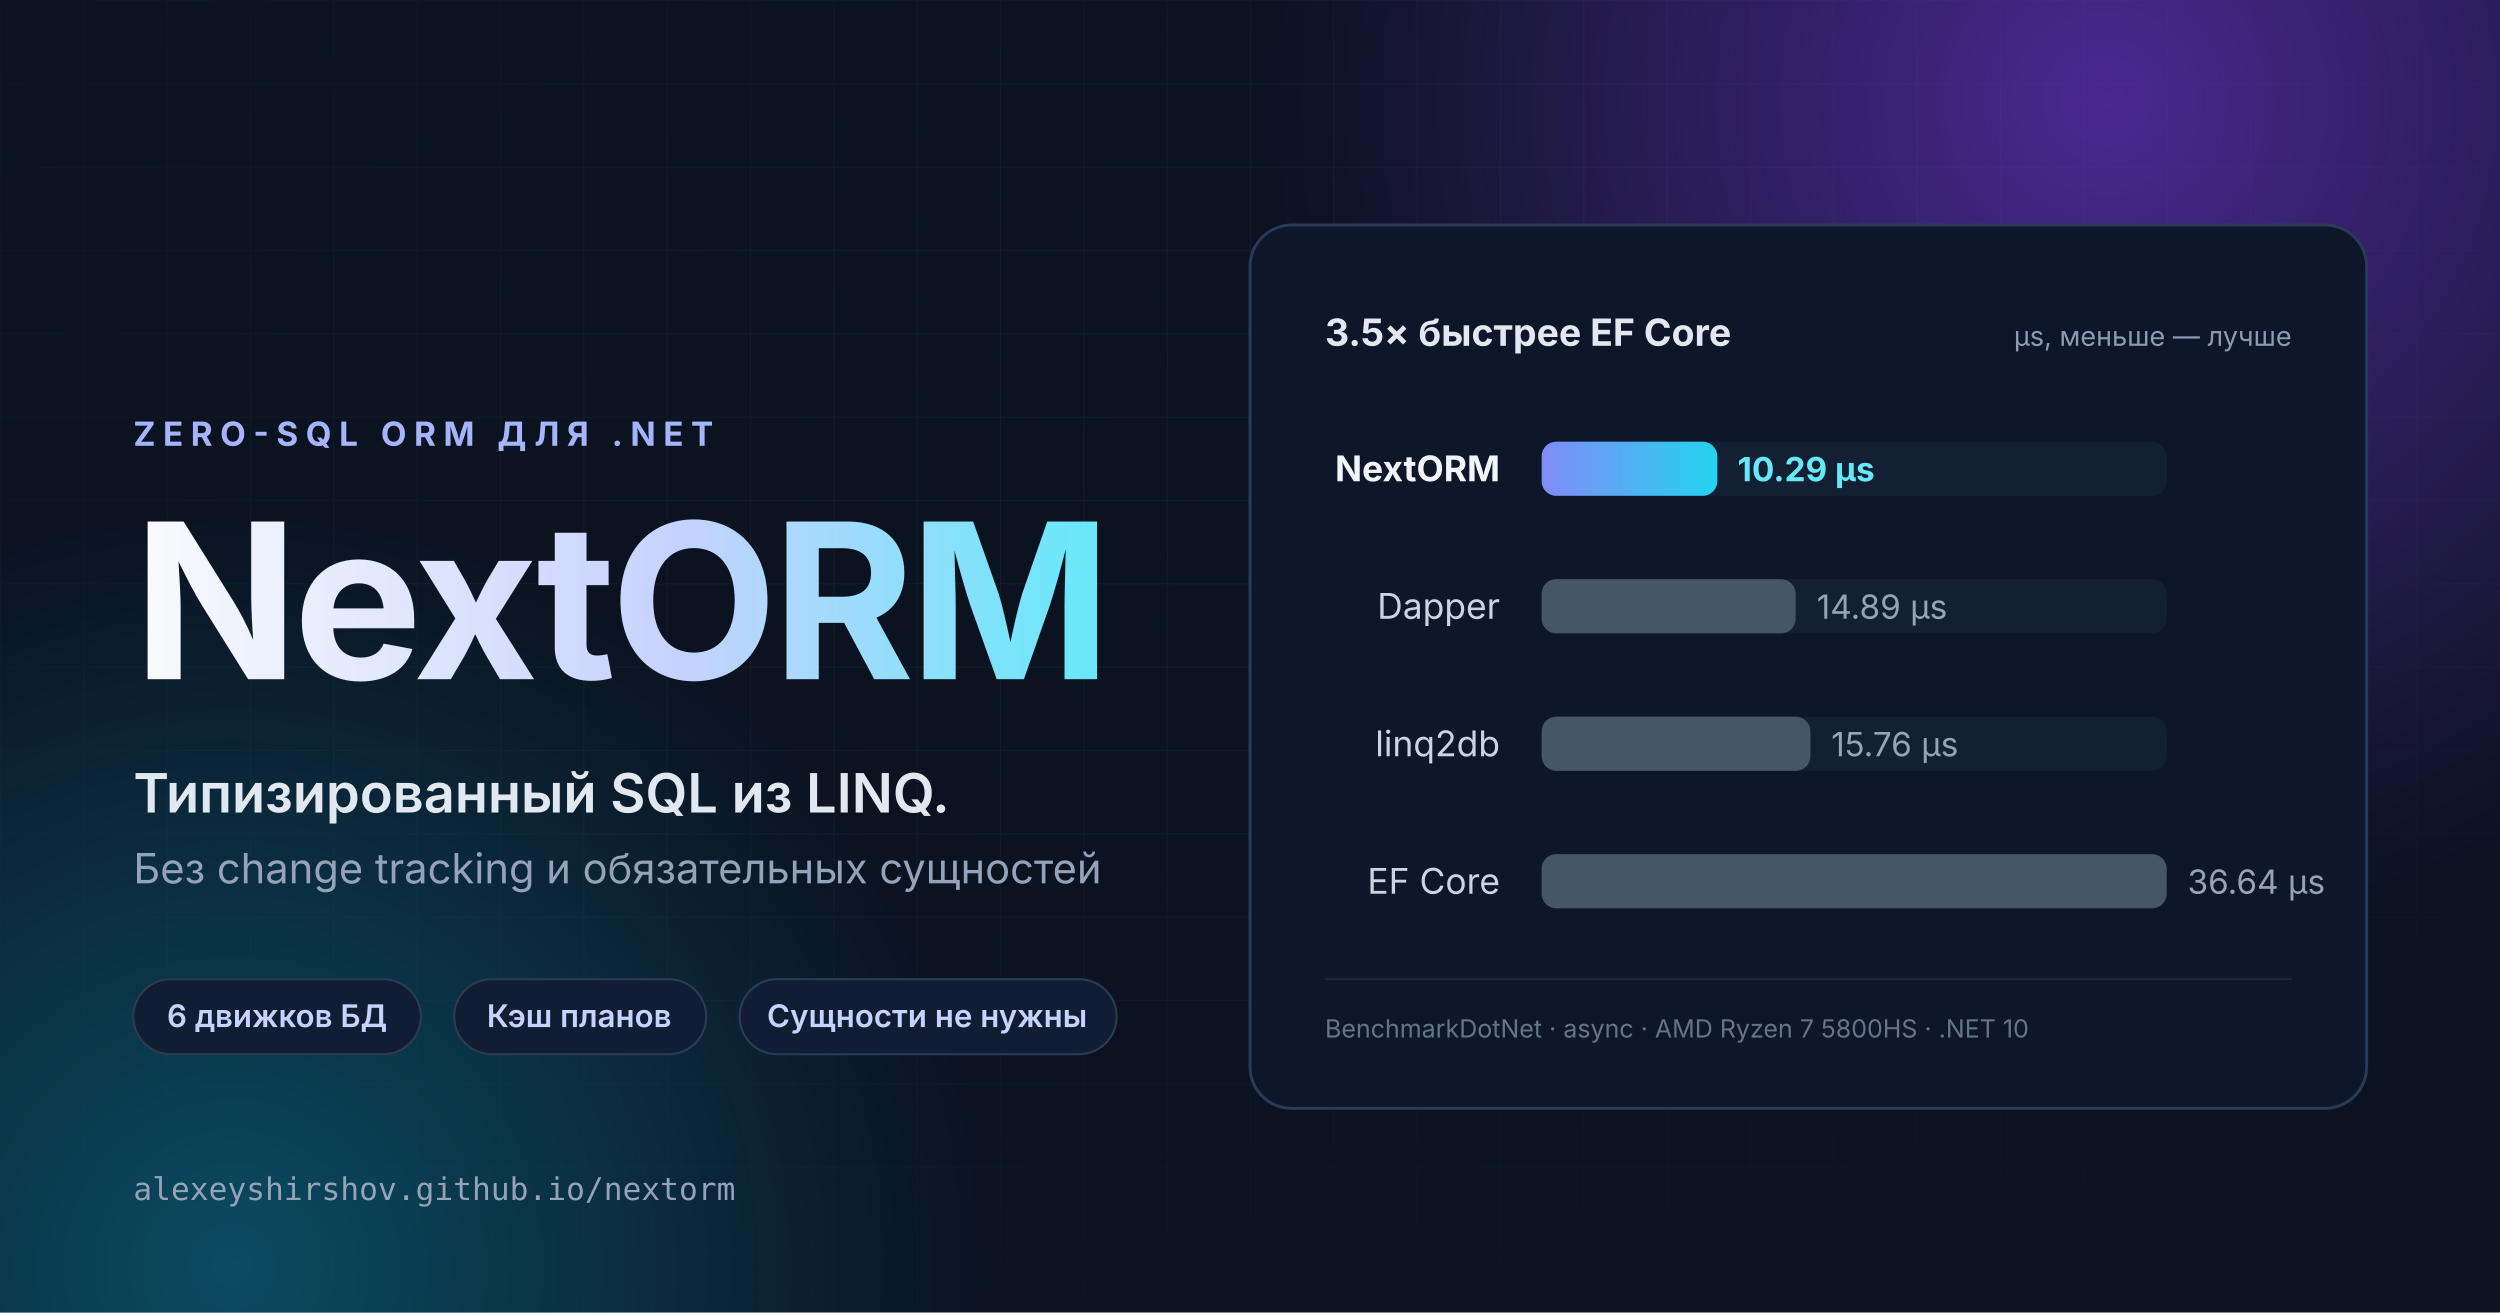
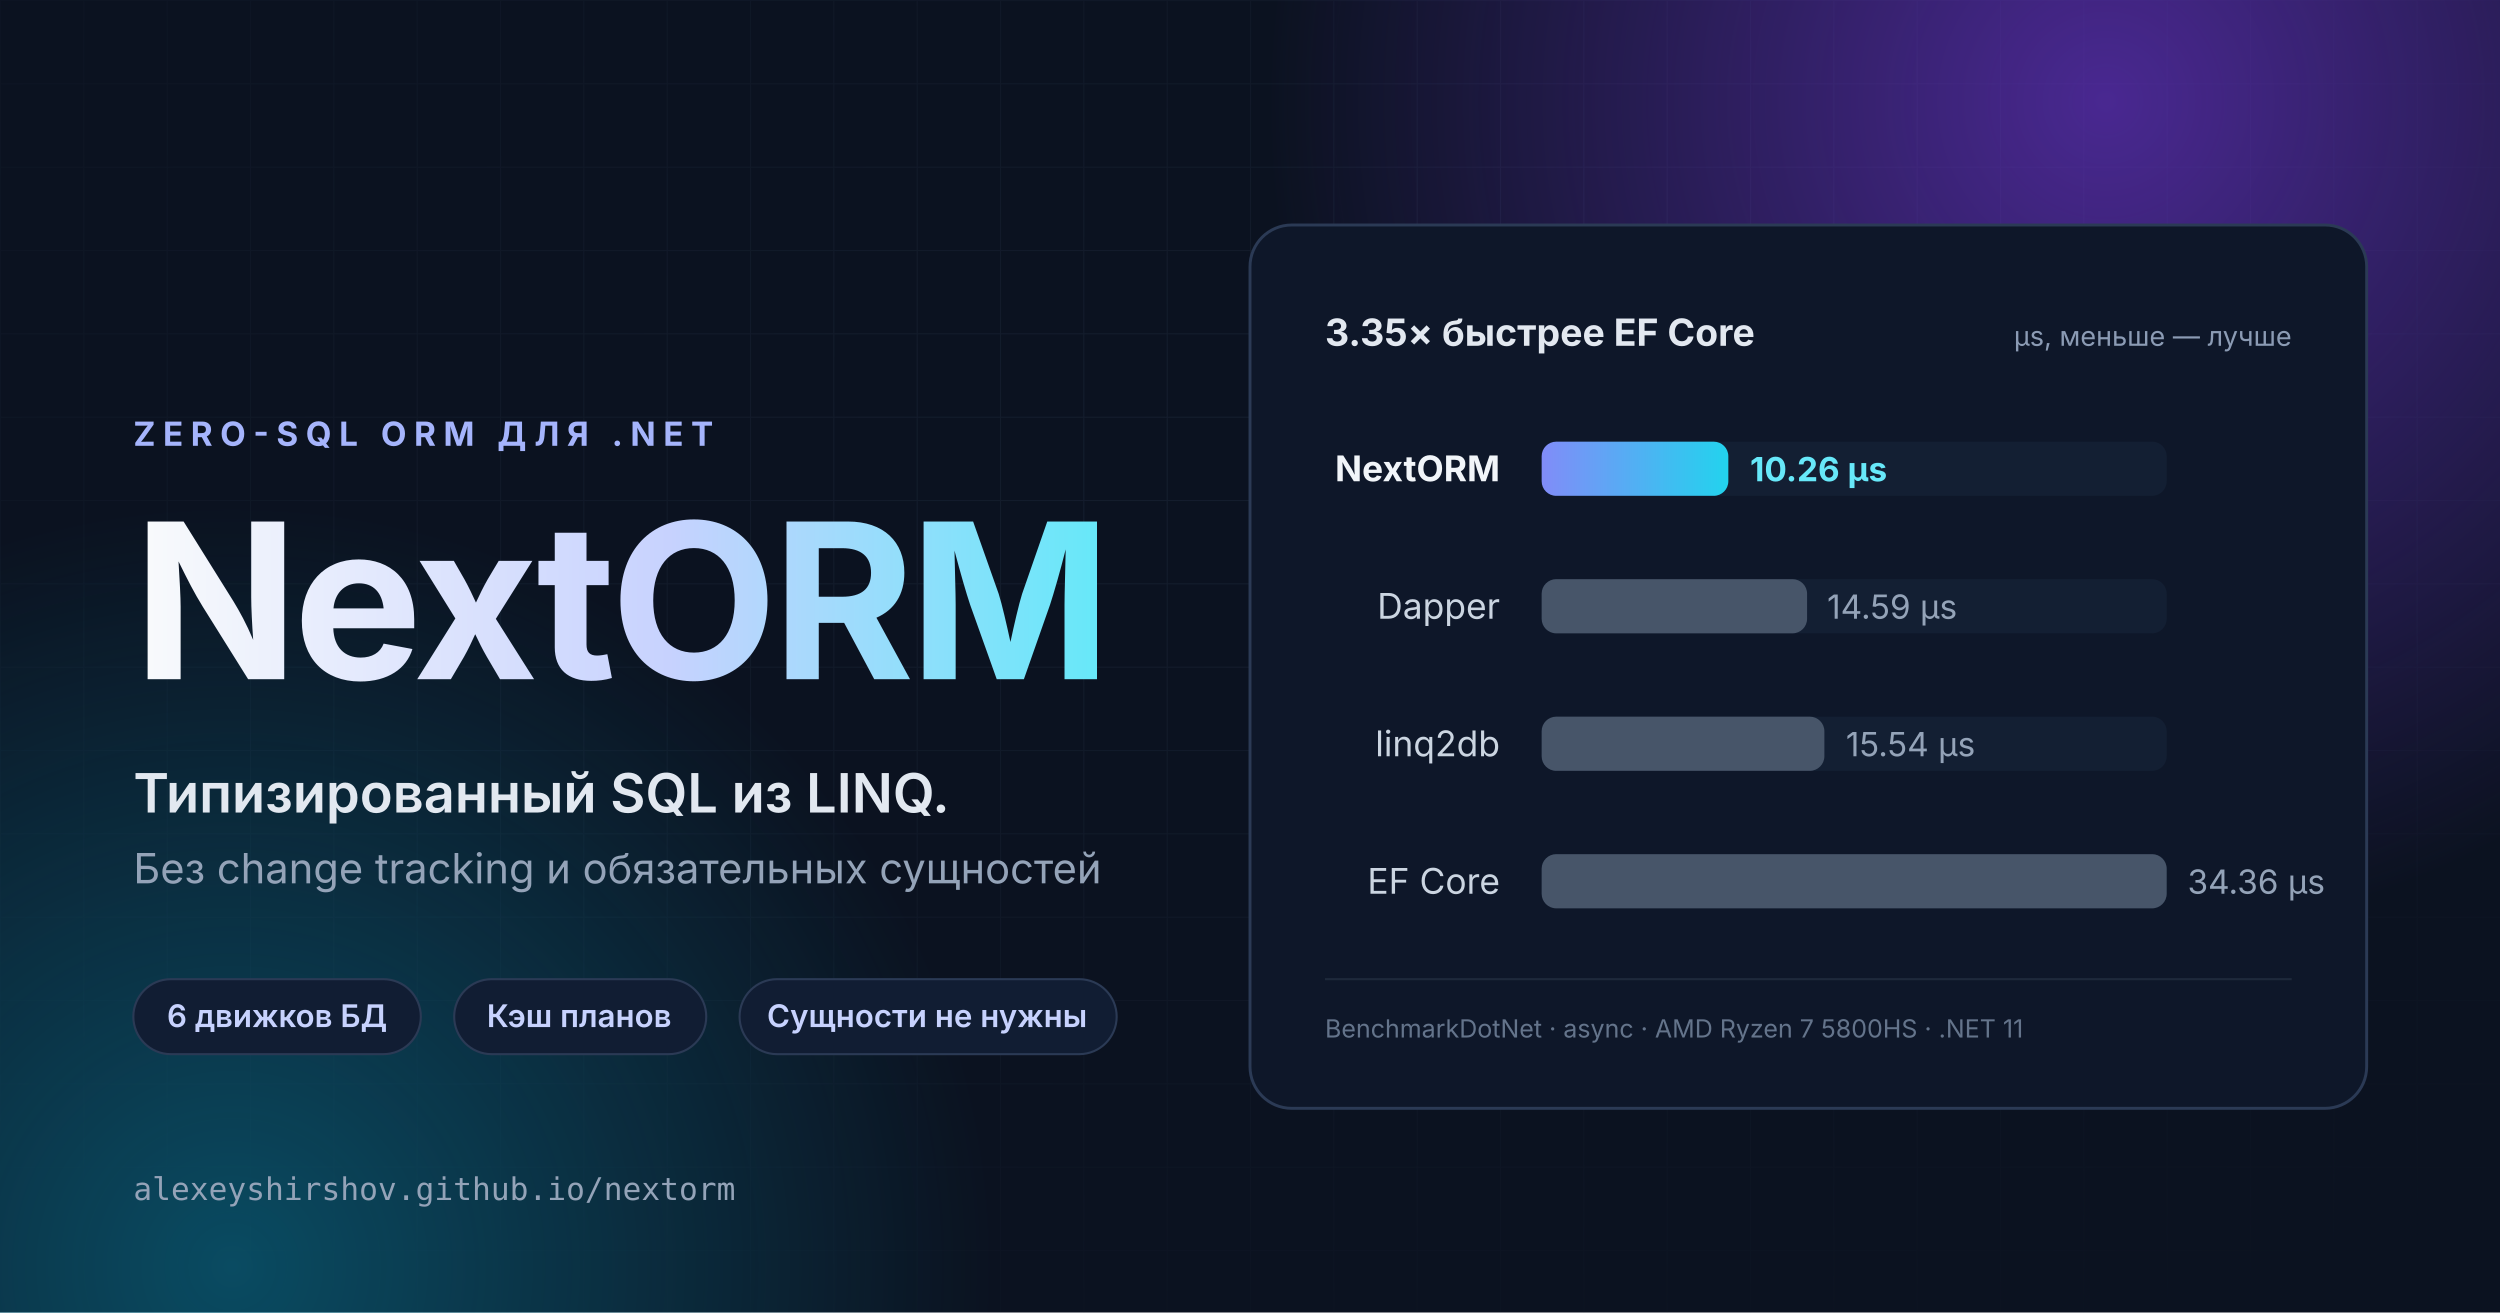
<svg xmlns="http://www.w3.org/2000/svg" width="1200" height="630" viewBox="0 0 1200 630" role="img" aria-labelledby="t d">
  <defs>
    <linearGradient id="wordmark" x1="0" y1="0" x2="1" y2="0">
      <stop offset="0" stop-color="#f8fafc" />
      <stop offset="0.55" stop-color="#c7d2fe" />
      <stop offset="1" stop-color="#67e8f9" />
    </linearGradient>
    <linearGradient id="barBest" x1="0" y1="0" x2="1" y2="0">
      <stop offset="0" stop-color="#818cf8" />
      <stop offset="1" stop-color="#22d3ee" />
    </linearGradient>
    <radialGradient id="glowViolet" cx="0.5" cy="0.5" r="0.5">
      <stop offset="0" stop-color="#7c3aed" stop-opacity="0.55" />
      <stop offset="1" stop-color="#7c3aed" stop-opacity="0" />
    </radialGradient>
    <radialGradient id="glowCyan" cx="0.5" cy="0.5" r="0.5">
      <stop offset="0" stop-color="#0891b2" stop-opacity="0.45" />
      <stop offset="1" stop-color="#0891b2" stop-opacity="0" />
    </radialGradient>
    <pattern id="grid" width="40" height="40" patternUnits="userSpaceOnUse">
      <path d="M40 0 H0 V40" fill="none" stroke="#1e293b" stroke-width="1" />
    </pattern>
    <radialGradient id="gridFade" cx="0.5" cy="0.35" r="0.75">
      <stop offset="0" stop-color="#ffffff" stop-opacity="0.5" />
      <stop offset="1" stop-color="#ffffff" stop-opacity="0" />
    </radialGradient>
    <mask id="gridMask">
      <rect width="1200" height="630" fill="url(#gridFade)" />
    </mask>
  </defs>
  <rect width="1200" height="630" fill="#0b1220" />
  <rect width="1200" height="630" fill="url(#grid)" mask="url(#gridMask)" />
  <circle cx="1010" cy="50" r="400" fill="url(#glowViolet)" />
  <circle cx="110" cy="610" r="370" fill="url(#glowCyan)" />
  <text x="64" y="214" font-family="Inter, Segoe UI, Ubuntu, DejaVu Sans, sans-serif" font-size="16" font-weight="700" letter-spacing="3.6" fill="#a5b4fc">ZERO-SQL ORM ДЛЯ .NET</text>
  <text x="64" y="326" font-family="Inter, Segoe UI, Ubuntu, DejaVu Sans, sans-serif" font-size="104" font-weight="700" letter-spacing="-2.5" fill="url(#wordmark)">NextORM</text>
  <text x="64" y="390" font-family="Inter, Segoe UI, Ubuntu, DejaVu Sans, sans-serif" font-size="26" font-weight="600" fill="#e2e8f0">Типизированный SQL из LINQ.</text>
  <text x="64" y="424" font-family="Inter, Segoe UI, Ubuntu, DejaVu Sans, sans-serif" font-size="20" fill="#94a3b8">Без change tracking и обязательных сущностей</text>
  <g font-family="Inter, Segoe UI, Ubuntu, DejaVu Sans, sans-serif" font-size="15" font-weight="600" fill="#c7d2fe">
    <rect x="64" y="470" width="138" height="36" rx="18" fill="#111d33" stroke="#2b3a55" />
    <text x="133" y="493" text-anchor="middle">6 движков БД</text>
    <rect x="218" y="470" width="121" height="36" rx="18" fill="#111d33" stroke="#2b3a55" />
    <text x="278" y="493" text-anchor="middle">Кэш планов</text>
    <rect x="355" y="470" width="181" height="36" rx="18" fill="#111d33" stroke="#2b3a55" />
    <text x="445" y="493" text-anchor="middle">Сущности не нужны</text>
  </g>
  <text x="64" y="576" font-family="JetBrains Mono, Consolas, Ubuntu Mono, DejaVu Sans Mono, monospace" font-size="15" fill="#94a3b8">alexeyshirshov.github.io/nextorm</text>
  <rect x="600" y="108" width="536" height="424" rx="20" fill="#0e1729" stroke="#2b3a55" stroke-width="1.4" />
-   <text x="636" y="166" font-family="Inter, Segoe UI, Ubuntu, DejaVu Sans, sans-serif" font-size="18" font-weight="700" fill="#e2e8f0">3.5× быстрее EF Core</text>
+   <text x="636" y="166" font-family="Inter, Segoe UI, Ubuntu, DejaVu Sans, sans-serif" font-size="18" font-weight="700" fill="#e2e8f0">3.35× быстрее EF Core</text>
  <text x="1100" y="166" text-anchor="end" font-family="Inter, Segoe UI, Ubuntu, DejaVu Sans, sans-serif" font-size="13" fill="#8b9bb4">μs, меньше — лучше</text>
  <g>
    <rect x="740" y="212" width="300" height="26" rx="7" fill="#131f33" />
-     <rect x="740" y="212" width="84.3" height="26" rx="7" fill="url(#barBest)" />
+     <rect x="740" y="212" width="89.6" height="26" rx="7" fill="url(#barBest)" />
    <text x="720" y="231" text-anchor="end" font-family="Inter, Segoe UI, Ubuntu, DejaVu Sans, sans-serif" font-size="17" font-weight="700" fill="#f1f5f9">NextORM</text>
-     <text x="834" y="231" font-family="Inter, Segoe UI, Ubuntu, DejaVu Sans, sans-serif" font-size="16" font-weight="700" fill="#67e8f9">10.29 μs</text>
+     <text x="840" y="231" font-family="Inter, Segoe UI, Ubuntu, DejaVu Sans, sans-serif" font-size="16" font-weight="700" fill="#67e8f9">10.26 μs</text>
    <rect x="740" y="278" width="300" height="26" rx="7" fill="#131f33" />
-     <rect x="740" y="278" width="121.9" height="26" rx="7" fill="#475569" />
+     <rect x="740" y="278" width="127.4" height="26" rx="7" fill="#475569" />
    <text x="720" y="297" text-anchor="end" font-family="Inter, Segoe UI, Ubuntu, DejaVu Sans, sans-serif" font-size="17" fill="#cbd5e1">Dapper</text>
-     <text x="872" y="297" font-family="Inter, Segoe UI, Ubuntu, DejaVu Sans, sans-serif" font-size="16" fill="#94a3b8">14.89 μs</text>
+     <text x="877" y="297" font-family="Inter, Segoe UI, Ubuntu, DejaVu Sans, sans-serif" font-size="16" fill="#94a3b8">14.59 μs</text>
    <rect x="740" y="344" width="300" height="26" rx="7" fill="#131f33" />
-     <rect x="740" y="344" width="129" height="26" rx="7" fill="#475569" />
+     <rect x="740" y="344" width="135.7" height="26" rx="7" fill="#475569" />
    <text x="720" y="363" text-anchor="end" font-family="Inter, Segoe UI, Ubuntu, DejaVu Sans, sans-serif" font-size="17" fill="#cbd5e1">linq2db</text>
-     <text x="879" y="363" font-family="Inter, Segoe UI, Ubuntu, DejaVu Sans, sans-serif" font-size="16" fill="#94a3b8">15.76 μs</text>
+     <text x="886" y="363" font-family="Inter, Segoe UI, Ubuntu, DejaVu Sans, sans-serif" font-size="16" fill="#94a3b8">15.54 μs</text>
    <rect x="740" y="410" width="300" height="26" rx="7" fill="#131f33" />
    <rect x="740" y="410" width="300" height="26" rx="7" fill="#475569" />
    <text x="720" y="429" text-anchor="end" font-family="Inter, Segoe UI, Ubuntu, DejaVu Sans, sans-serif" font-size="17" fill="#cbd5e1">EF Core</text>
-     <text x="1050" y="429" font-family="Inter, Segoe UI, Ubuntu, DejaVu Sans, sans-serif" font-size="16" fill="#94a3b8">36.64 μs</text>
+     <text x="1050" y="429" font-family="Inter, Segoe UI, Ubuntu, DejaVu Sans, sans-serif" font-size="16" fill="#94a3b8">34.36 μs</text>
  </g>
  <line x1="636" y1="470" x2="1100" y2="470" stroke="#1e293b" />
-   <text x="636" y="498" font-family="Inter, Segoe UI, Ubuntu, DejaVu Sans, sans-serif" font-size="12" fill="#64748b">BenchmarkDotNet · async · AMD Ryzen 7 5800HS · .NET 10</text>
+   <text x="636" y="498" font-family="Inter, Segoe UI, Ubuntu, DejaVu Sans, sans-serif" font-size="12" fill="#64748b">BenchmarkDotNet · async · AMD Ryzen 7 5800HS · .NET 11</text>
</svg>
